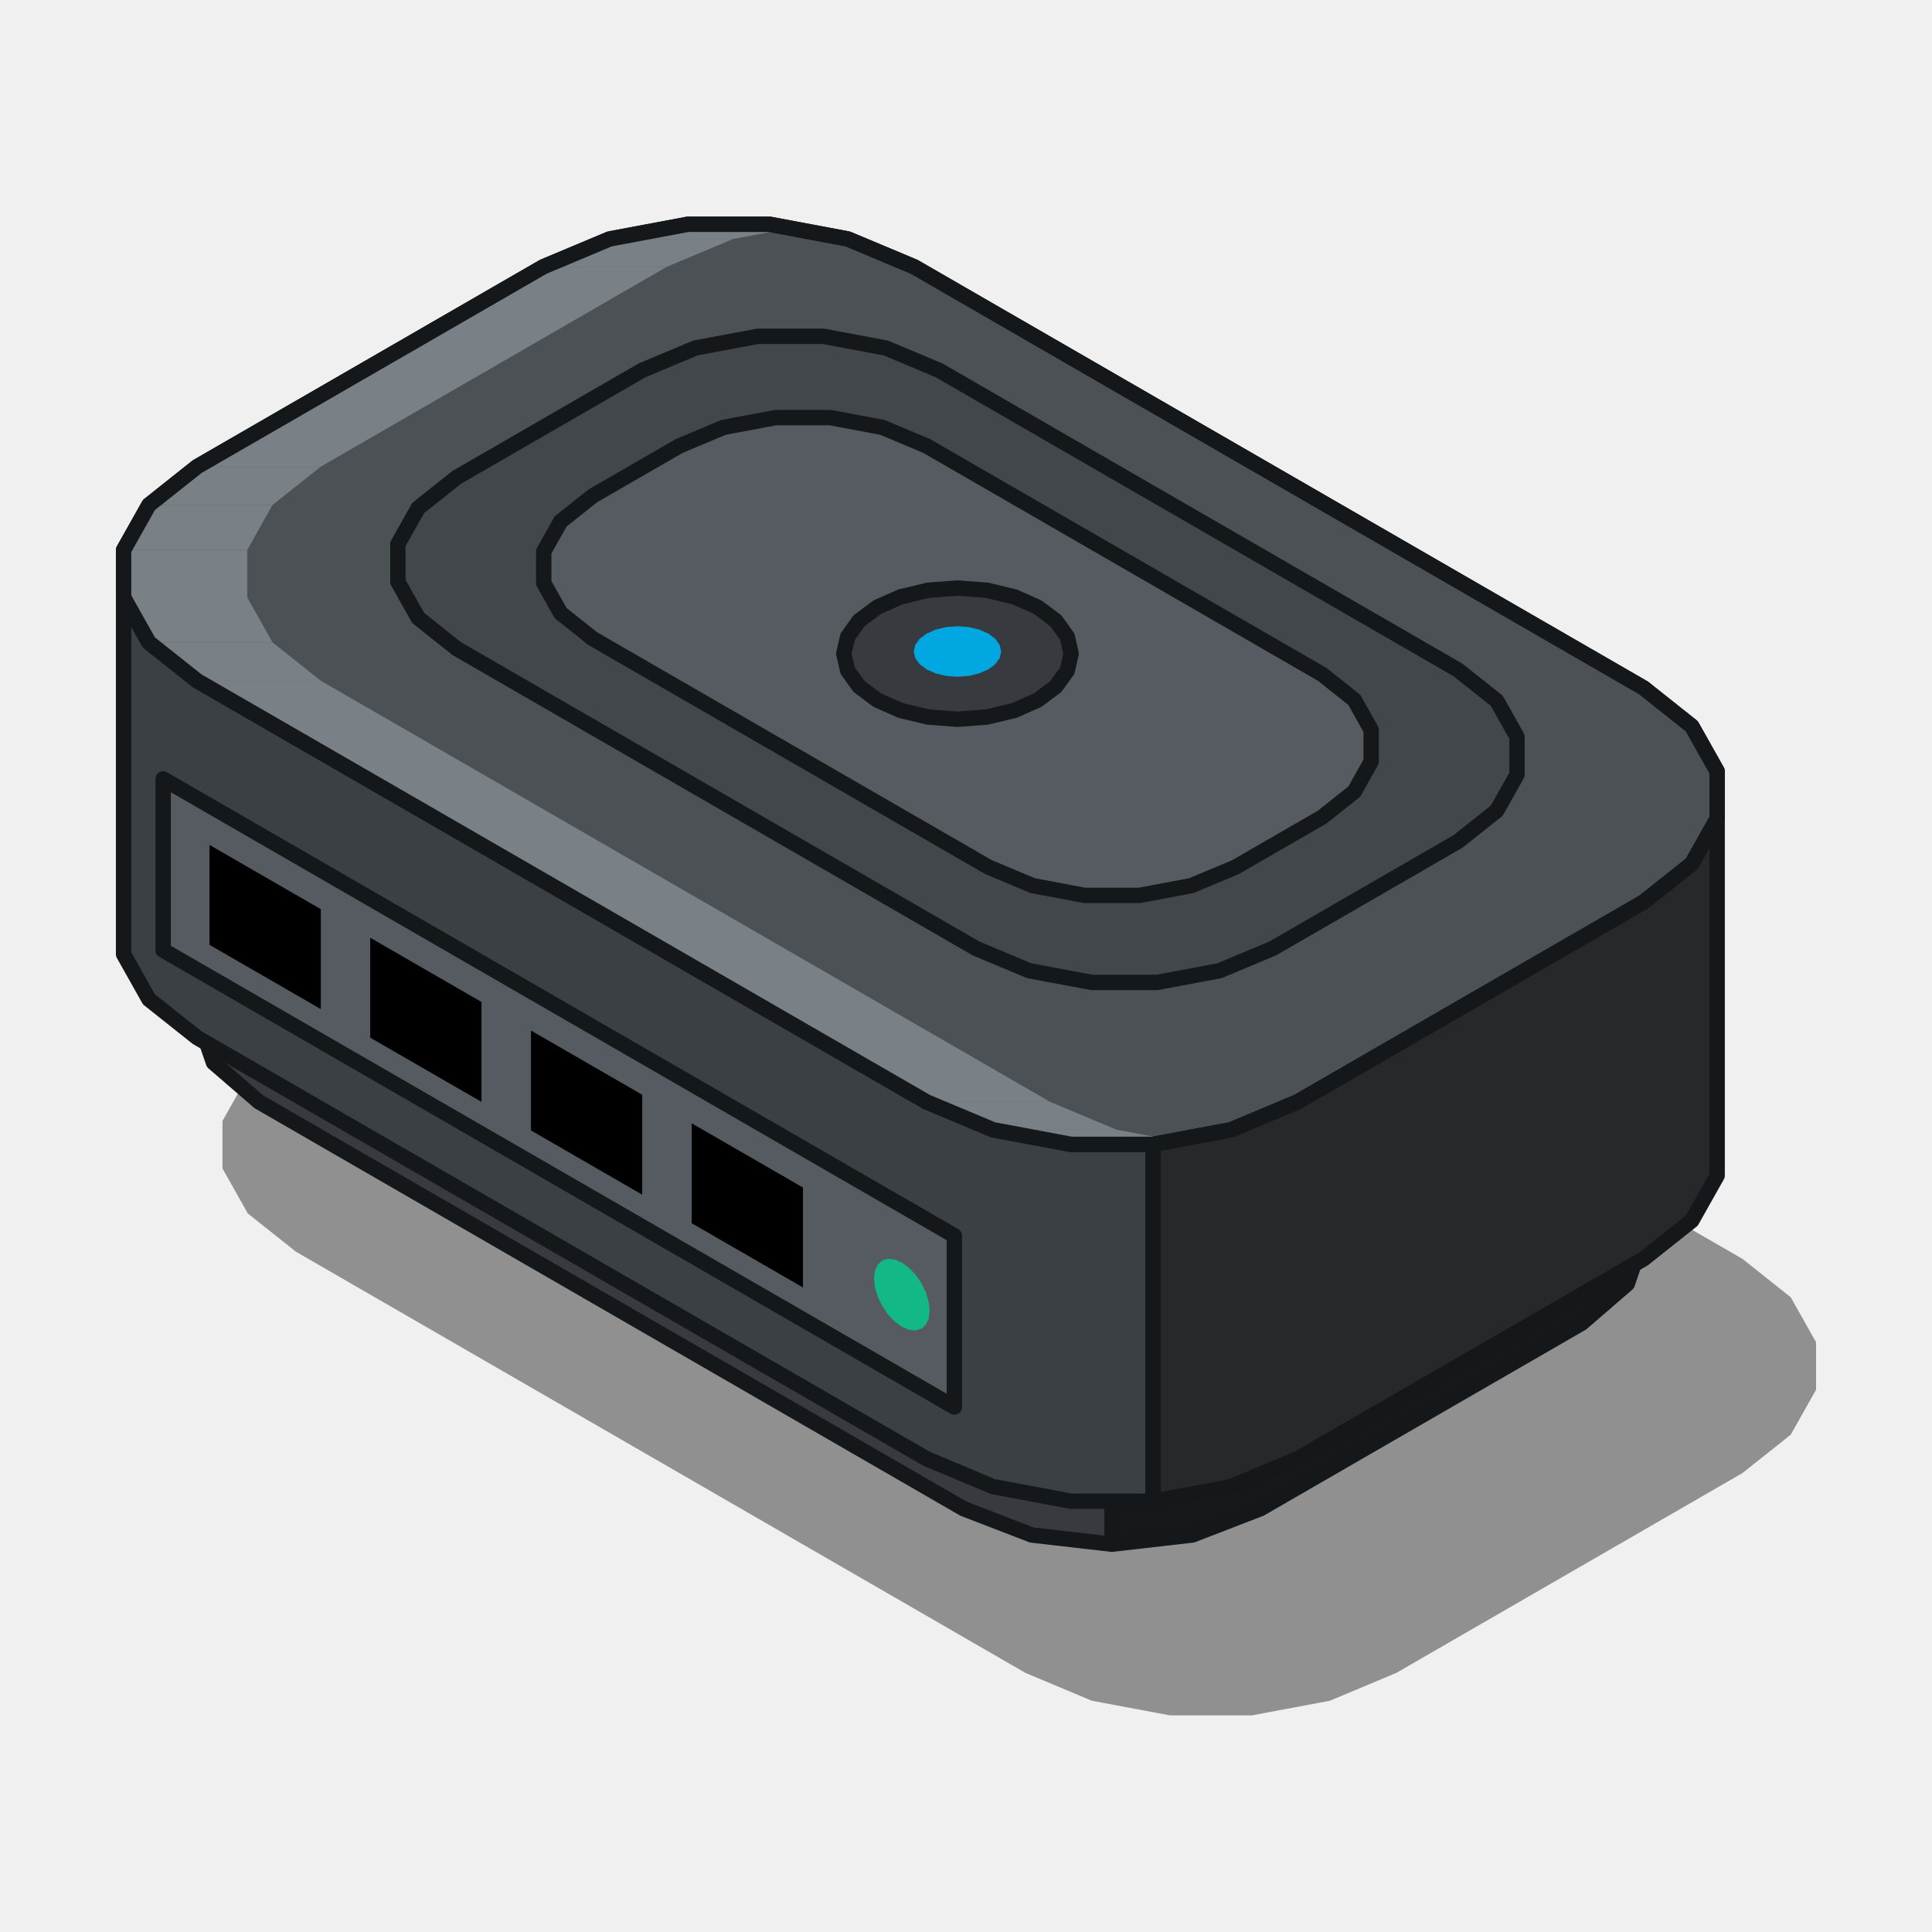
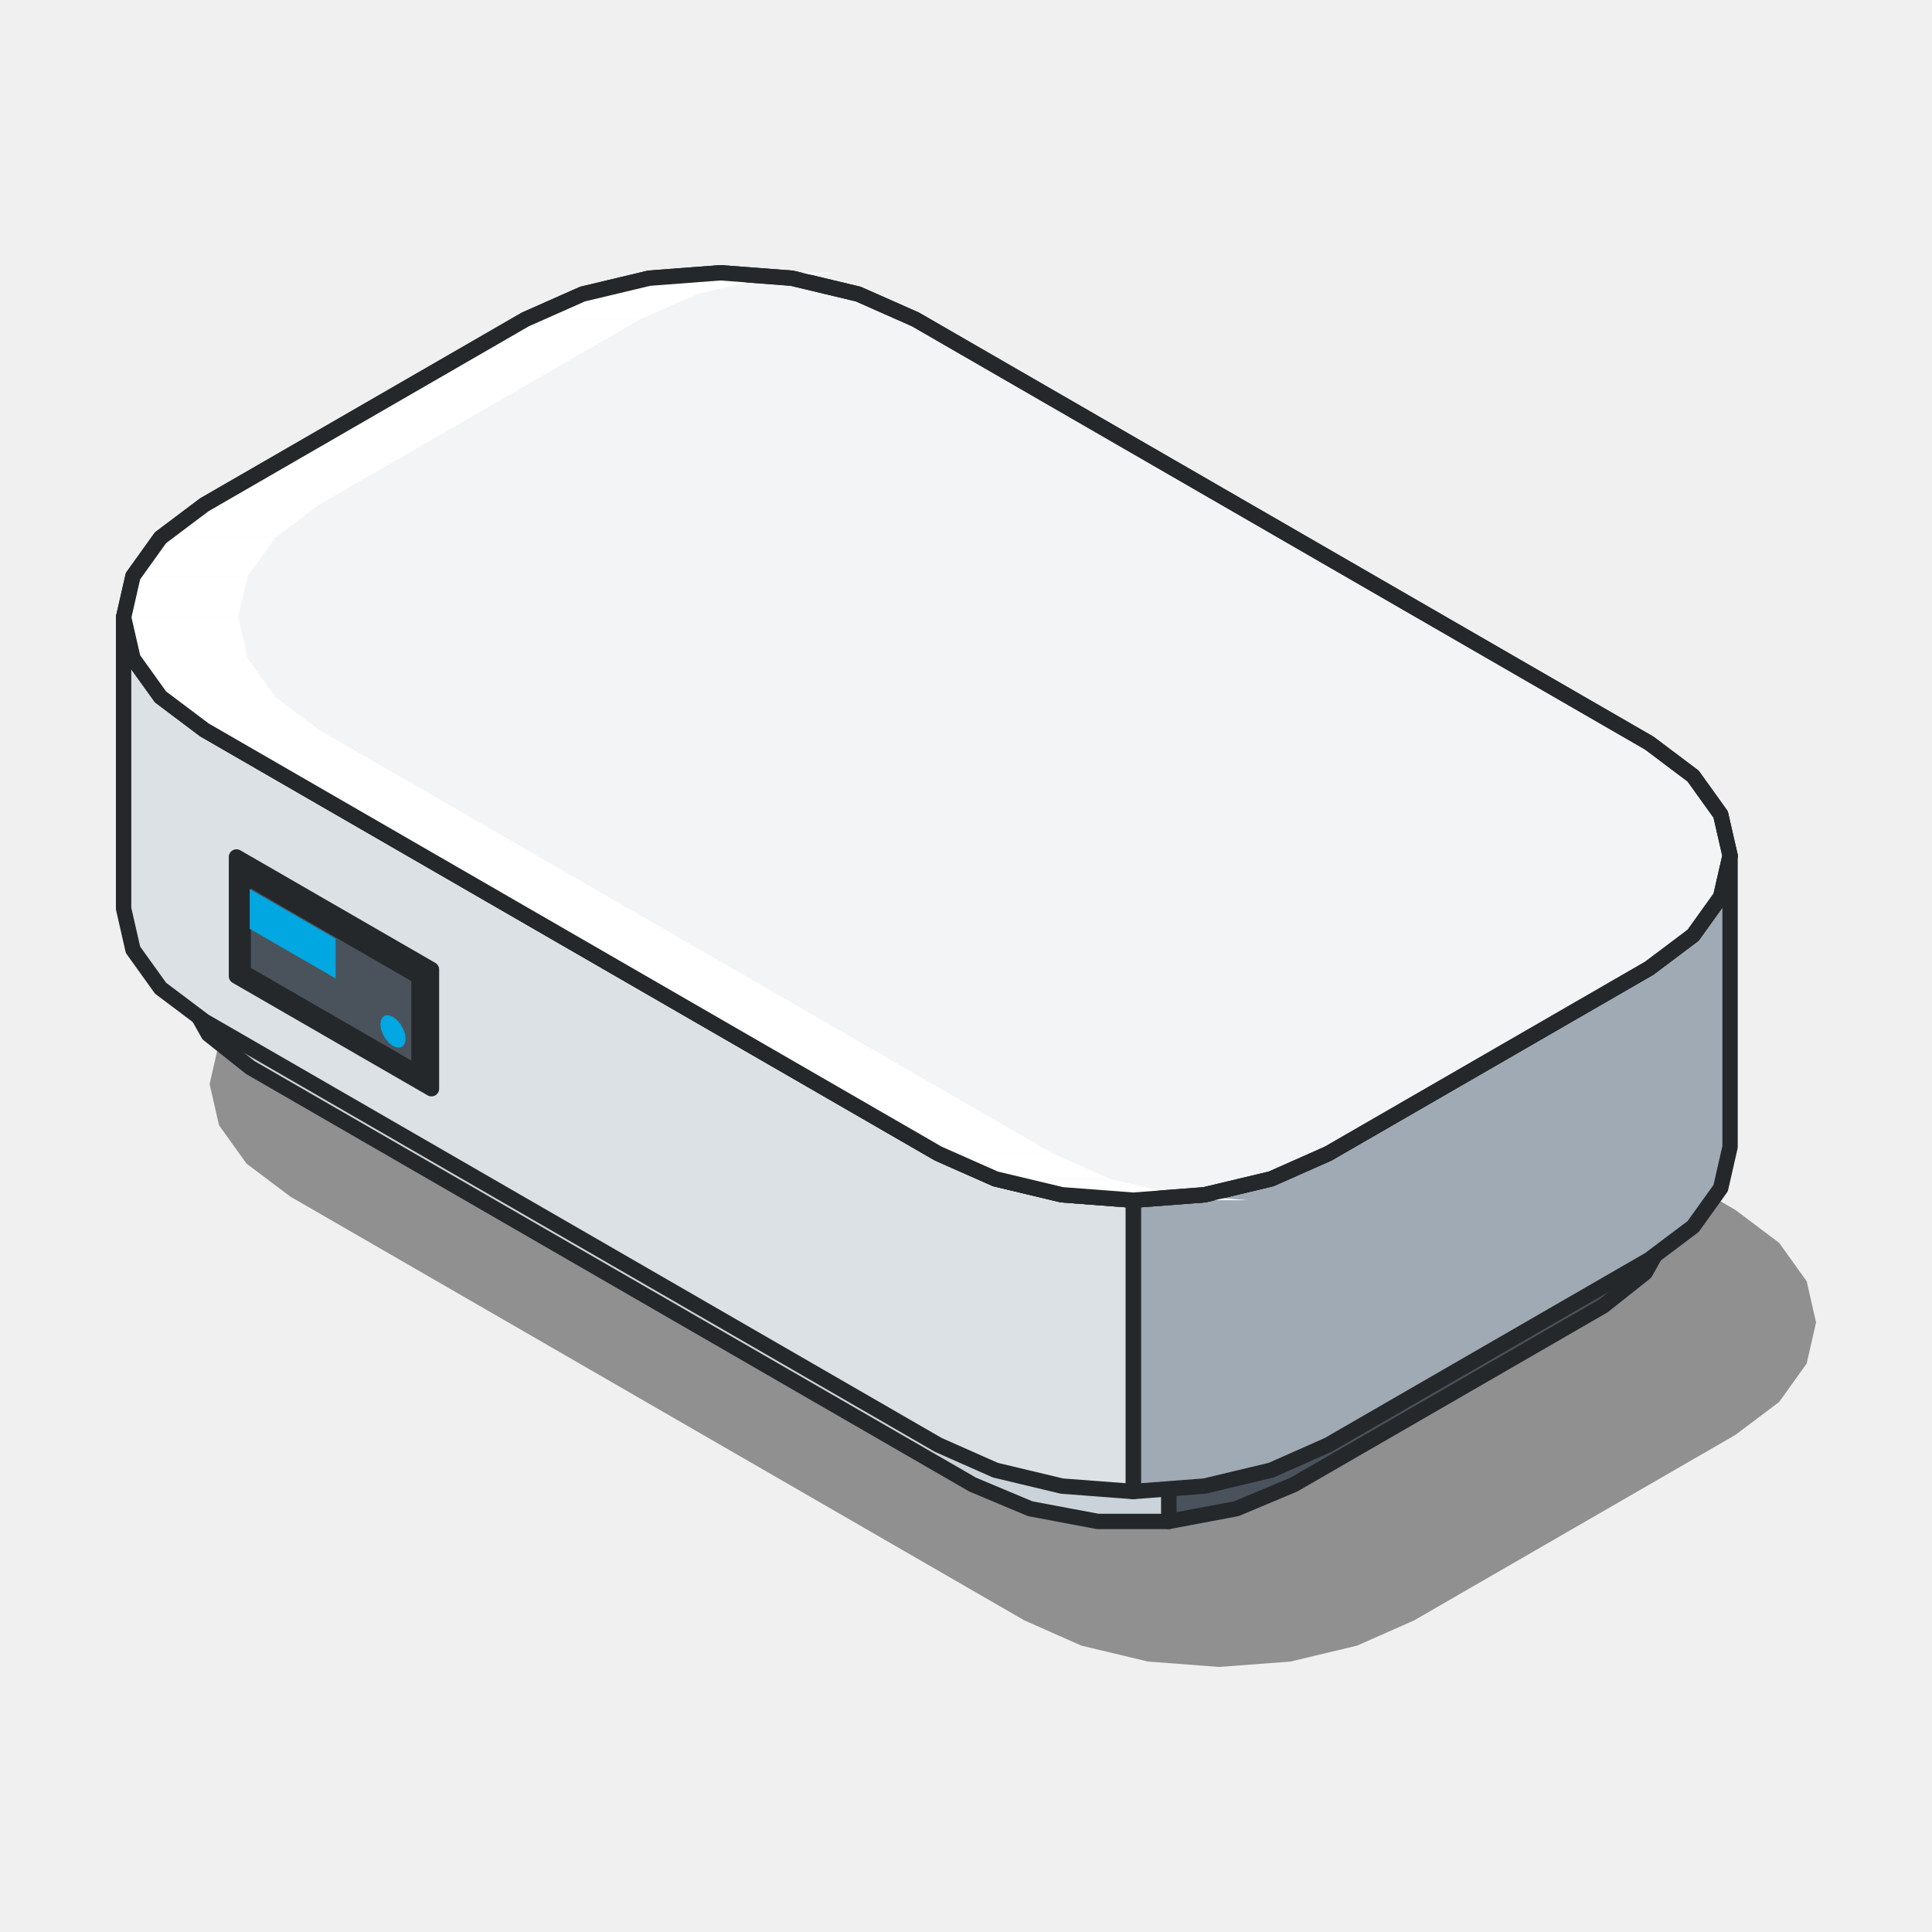
- <svg xmlns="http://www.w3.org/2000/svg" viewBox="3.69 7.69 502.62 502.62" width="502.62" height="502.62">
-   <g transform="translate(243.13,300.85) scale(1.8569)">
-     <polygon points="66.68,76.50 57.38,80.40 46.45,82.45 34.96,82.45 24.02,80.40 14.72,76.50 -87.47,17.50 -94.23,12.13 -97.78,5.82 -97.78,-0.82 -94.23,-7.13 -87.47,-12.50 -38.97,-40.50 -29.67,-44.40 -18.74,-46.45 -7.24,-46.45 3.69,-44.40 12.99,-40.50 115.18,18.50 121.94,23.87 125.49,30.18 125.49,36.82 121.94,43.13 115.18,48.50" fill="#000000" opacity="0.4" />
-     <polygon points="101.27,3.50 99.04,9.99 92.66,15.50 47.63,41.50 38.10,45.18 26.85,46.47 26.85,58.47 38.10,57.18 47.63,53.50 92.66,27.50 99.04,21.99 101.27,15.50" fill="#161819" stroke="#15181A" stroke-width="2.154" stroke-linejoin="round" stroke-miterlimit="10" />
-     <polygon points="26.85,46.47 15.60,45.18 6.06,41.50 -92.66,-15.50 -99.04,-21.01 -101.27,-27.50 -101.27,-15.50 -99.04,-9.01 -92.66,-3.50 6.06,53.50 15.60,57.18 26.85,58.47" fill="#373B3F" stroke="#15181A" stroke-width="2.154" stroke-linejoin="round" stroke-miterlimit="10" />
-     <polygon points="47.63,41.50 38.10,45.18 26.85,46.47 15.60,45.18 6.06,41.50 -92.66,-15.50 -99.04,-21.01 -101.27,-27.50 -99.04,-33.99 -92.66,-39.50 -47.63,-65.50 -38.10,-69.18 -26.85,-70.47 -15.60,-69.18 -6.06,-65.50 92.66,-8.50 99.04,-2.99 101.27,3.50 99.04,9.99 92.66,15.50" fill="#42474B" stroke="#15181A" stroke-width="2.154" stroke-linejoin="round" stroke-miterlimit="10" />
-     <polygon points="111.63,-43.18 108.08,-36.87 101.32,-31.50 52.83,-3.50 43.53,0.40 32.59,2.45 32.59,52.45 43.53,50.40 52.83,46.50 101.32,18.50 108.08,13.13 111.63,6.82" fill="#26292C" stroke="#15181A" stroke-width="2.154" stroke-linejoin="round" stroke-miterlimit="10" />
-     <polygon points="32.59,2.45 21.10,2.45 10.17,0.40 0.87,-3.50 -101.32,-62.50 -108.08,-67.87 -111.63,-74.18 -111.63,-24.18 -108.08,-17.87 -101.32,-12.50 0.87,46.50 10.17,50.40 21.10,52.45 32.59,52.45" fill="#3B4044" stroke="#15181A" stroke-width="2.154" stroke-linejoin="round" stroke-miterlimit="10" />
-     <polygon points="52.83,-3.50 43.53,0.40 32.59,2.45 21.10,2.45 10.17,0.40 0.87,-3.50 -101.32,-62.50 -108.08,-67.87 -111.63,-74.18 -111.63,-80.82 -108.08,-87.13 -101.32,-92.50 -52.83,-120.50 -43.53,-124.40 -32.59,-126.45 -21.10,-126.45 -10.17,-124.40 -0.87,-120.50 101.32,-61.50 108.08,-56.13 111.63,-49.82 111.63,-43.18 108.08,-36.87 101.32,-31.50" fill="#4B5155" stroke="#15181A" stroke-width="2.154" stroke-linejoin="round" stroke-miterlimit="10" />
-     <polygon points="32.59,2.45 21.10,2.45 38.42,2.45 49.92,2.45" fill="#798187" />
-     <polygon points="21.10,2.45 10.17,0.40 27.49,0.40 38.42,2.45" fill="#798187" />
-     <polygon points="10.17,0.40 0.87,-3.50 18.19,-3.50 27.49,0.40" fill="#798187" />
-     <polygon points="0.87,-3.50 -101.32,-62.50 -84.00,-62.50 18.19,-3.50" fill="#798187" />
-     <polygon points="-101.32,-62.50 -108.08,-67.87 -90.76,-67.87 -84.00,-62.50" fill="#798187" />
-     <polygon points="-108.08,-67.87 -111.63,-74.18 -94.31,-74.18 -90.76,-67.87" fill="#798187" />
-     <polygon points="-111.63,-74.18 -111.63,-80.82 -94.31,-80.82 -94.31,-74.18" fill="#798187" />
-     <polygon points="-111.63,-80.82 -108.08,-87.13 -90.76,-87.13 -94.31,-80.82" fill="#798187" />
-     <polygon points="-108.08,-87.13 -101.32,-92.50 -84.00,-92.50 -90.76,-87.13" fill="#798187" />
-     <polygon points="-101.32,-92.50 -52.83,-120.50 -35.51,-120.50 -84.00,-92.50" fill="#798187" />
-     <polygon points="-52.83,-120.50 -43.53,-124.40 -26.21,-124.40 -35.51,-120.50" fill="#798187" />
-     <polygon points="-43.53,-124.40 -32.59,-126.45 -15.27,-126.45 -26.21,-124.40" fill="#798187" />
-     <polygon points="52.83,-3.50 43.53,0.40 32.59,2.45 21.10,2.45 10.17,0.40 0.87,-3.50 -101.32,-62.50 -108.08,-67.87 -111.63,-74.18 -111.63,-80.82 -108.08,-87.13 -101.32,-92.50 -52.83,-120.50 -43.53,-124.40 -32.59,-126.45 -21.10,-126.45 -10.17,-124.40 -0.87,-120.50 101.32,-61.50 108.08,-56.13 111.63,-49.82 111.63,-43.18 108.08,-36.87 101.32,-31.50" fill="none" stroke="#15181A" stroke-width="2.154" stroke-linejoin="round" stroke-miterlimit="10" />
-     <polygon points="49.36,-25.00 41.92,-21.88 33.18,-20.24 23.98,-20.24 15.23,-21.88 7.79,-25.00 -64.95,-67.00 -70.36,-71.30 -73.20,-76.35 -73.20,-81.65 -70.36,-86.70 -64.95,-91.00 -38.97,-106.00 -31.53,-109.12 -22.78,-110.76 -13.59,-110.76 -4.84,-109.12 2.60,-106.00 75.34,-64.00 80.75,-59.70 83.59,-54.65 83.59,-49.35 80.75,-44.30 75.34,-40.00" fill="#42474B" stroke="#15181A" stroke-width="2.154" stroke-linejoin="round" stroke-miterlimit="10" />
-     <polygon points="44.17,-36.40 37.97,-33.80 30.68,-32.43 23.01,-32.43 15.73,-33.80 9.53,-36.40 -45.90,-68.40 -50.40,-71.98 -52.77,-76.19 -52.77,-80.61 -50.40,-84.82 -45.90,-88.40 -33.77,-95.40 -27.57,-98.00 -20.29,-99.37 -12.62,-99.37 -5.33,-98.00 0.87,-95.40 56.29,-63.40 60.80,-59.82 63.16,-55.61 63.16,-51.19 60.80,-46.98 56.29,-43.40" fill="#555B60" stroke="#15181A" stroke-width="2.154" stroke-linejoin="round" stroke-miterlimit="10" />
-     <polygon points="16.45,-59.80 13.16,-58.34 9.32,-57.42 5.20,-57.11 1.08,-57.42 -2.76,-58.34 -6.06,-59.80 -8.59,-61.70 -10.18,-63.92 -10.73,-66.30 -10.18,-68.68 -8.59,-70.90 -6.06,-72.80 -2.76,-74.26 1.08,-75.18 5.20,-75.49 9.32,-75.18 13.16,-74.26 16.45,-72.80 18.98,-70.90 20.58,-68.68 21.12,-66.30 20.58,-63.92 18.98,-61.70" fill="#373B3F" stroke="#15181A" stroke-width="2.154" stroke-linejoin="round" stroke-miterlimit="10" />
-     <polygon points="9.53,-64.10 8.26,-63.54 6.78,-63.18 5.20,-63.06 3.61,-63.18 2.13,-63.54 0.87,-64.10 -0.11,-64.83 -0.72,-65.68 -0.93,-66.60 -0.72,-67.52 -0.11,-68.37 0.87,-69.10 2.13,-69.66 3.61,-70.02 5.20,-70.14 6.78,-70.02 8.26,-69.66 9.53,-69.10 10.50,-68.37 11.11,-67.52 11.32,-66.60 11.11,-65.68 10.50,-64.83" fill="#00A7E1" />
-     <polygon points="-106.09,-24.75 4.76,39.25 4.76,15.25 -106.09,-48.75" fill="#555B60" stroke="#15181A" stroke-width="2.154" stroke-linejoin="round" stroke-miterlimit="10" />
-     <polygon points="-99.59,-25.50 -84.00,-16.50 -84.00,-30.50 -99.59,-39.50" fill="#000000" />
-     <polygon points="-77.08,-12.50 -61.49,-3.50 -61.49,-17.50 -77.08,-26.50" fill="#000000" />
-     <polygon points="-54.56,0.50 -38.97,9.50 -38.97,-4.50 -54.56,-13.50" fill="#000000" />
-     <polygon points="-32.04,13.50 -16.45,22.50 -16.45,8.50 -32.04,-0.50" fill="#000000" />
-     <polygon points="1.30,25.75 1.17,24.51 0.78,23.20 0.16,21.91 -0.65,20.73 -1.59,19.74 -2.60,19.00 -3.61,18.57 -4.55,18.48 -5.35,18.73 -5.97,19.30 -6.36,20.16 -6.50,21.25 -6.36,22.49 -5.97,23.80 -5.35,25.09 -4.55,26.27 -3.61,27.26 -2.60,28.00 -1.59,28.43 -0.65,28.52 0.16,28.27 0.78,27.70 1.17,26.84" fill="#12B886" />
+ <svg xmlns="http://www.w3.org/2000/svg" viewBox="3.68 9.68 502.64 502.64" width="502.64" height="502.64">
+   <g transform="translate(244.81,294.30) scale(1.7225)">
+     <polygon points="73.61,79.50 64.99,83.32 54.94,85.72 44.17,86.54 33.39,85.72 23.35,83.32 14.72,79.50 -96.13,15.50 -102.75,10.52 -106.91,4.72 -108.33,-1.50 -106.91,-7.72 -102.75,-13.52 -96.13,-18.50 -47.63,-46.50 -39.01,-50.32 -28.96,-52.72 -18.19,-53.54 -7.41,-52.72 2.63,-50.32 11.26,-46.50 122.11,17.50 128.73,22.48 132.89,28.28 134.31,34.50 132.89,40.72 128.73,46.52 122.11,51.50" fill="#000000" opacity="0.4" />
+     <polygon points="111.81,11.10 108.50,16.99 102.19,22.00 55.43,49.00 46.75,52.64 36.54,54.56 36.54,64.56 46.75,62.64 55.43,59.00 102.19,32.00 108.50,26.99 111.81,21.10" fill="#4A535C" stroke="#24282B" stroke-width="2.322" stroke-linejoin="round" stroke-miterlimit="10" />
+     <polygon points="36.54,54.56 25.81,54.56 15.61,52.64 6.93,49.00 -102.19,-14.00 -108.50,-19.01 -111.81,-24.90 -111.81,-14.90 -108.50,-9.01 -102.19,-4.00 6.93,59.00 15.61,62.64 25.81,64.56 36.54,64.56" fill="#CBD3DA" stroke="#24282B" stroke-width="2.322" stroke-linejoin="round" stroke-miterlimit="10" />
+     <polygon points="55.43,49.00 46.75,52.64 36.54,54.56 25.81,54.56 15.61,52.64 6.93,49.00 -102.19,-14.00 -108.50,-19.01 -111.81,-24.90 -111.81,-31.10 -108.50,-36.99 -102.19,-42.00 -55.43,-69.00 -46.75,-72.64 -36.54,-74.56 -25.81,-74.56 -15.61,-72.64 -6.93,-69.00 102.19,-6.00 108.50,-0.99 111.81,4.90 111.81,11.10 108.50,16.99 102.19,22.00" fill="#E9EDF1" stroke="#24282B" stroke-width="2.322" stroke-linejoin="round" stroke-miterlimit="10" />
+     <polygon points="121.32,-36.00 119.90,-29.78 115.74,-23.98 109.12,-19.00 60.62,9.00 52.00,12.82 41.95,15.22 31.18,16.04 31.18,60.04 41.95,59.22 52.00,56.82 60.62,53.00 109.12,25.00 115.74,20.02 119.90,14.22 121.32,8.00" fill="#A0AAB4" stroke="#24282B" stroke-width="2.322" stroke-linejoin="round" stroke-miterlimit="10" />
+     <polygon points="31.18,16.04 20.40,15.22 10.36,12.82 1.73,9.00 -109.12,-55.00 -115.74,-59.98 -119.90,-65.78 -121.32,-72.00 -121.32,-28.00 -119.90,-21.78 -115.74,-15.98 -109.12,-11.00 1.73,53.00 10.36,56.82 20.40,59.22 31.18,60.04" fill="#DCE1E6" stroke="#24282B" stroke-width="2.322" stroke-linejoin="round" stroke-miterlimit="10" />
+     <polygon points="60.62,9.00 52.00,12.82 41.95,15.22 31.18,16.04 20.40,15.22 10.36,12.82 1.73,9.00 -109.12,-55.00 -115.74,-59.98 -119.90,-65.78 -121.32,-72.00 -119.90,-78.22 -115.74,-84.02 -109.12,-89.00 -60.62,-117.00 -52.00,-120.82 -41.95,-123.22 -31.18,-124.04 -20.40,-123.22 -10.36,-120.82 -1.73,-117.00 109.12,-53.00 115.74,-48.02 119.90,-42.22 121.32,-36.00 119.90,-29.78 115.74,-23.98 109.12,-19.00" fill="#F2F4F6" stroke="#24282B" stroke-width="2.322" stroke-linejoin="round" stroke-miterlimit="10" />
+     <polygon points="31.18,16.04 20.40,15.22 37.72,15.22 48.50,16.04" fill="#FFFFFF" />
+     <polygon points="20.40,15.22 10.36,12.82 27.68,12.82 37.72,15.22" fill="#FFFFFF" />
+     <polygon points="10.36,12.82 1.73,9.00 19.05,9.00 27.68,12.82" fill="#FFFFFF" />
+     <polygon points="1.73,9.00 -109.12,-55.00 -91.80,-55.00 19.05,9.00" fill="#FFFFFF" />
+     <polygon points="-109.12,-55.00 -115.74,-59.98 -98.42,-59.98 -91.80,-55.00" fill="#FFFFFF" />
+     <polygon points="-115.74,-59.98 -119.90,-65.78 -102.58,-65.78 -98.42,-59.98" fill="#FFFFFF" />
+     <polygon points="-119.90,-65.78 -121.32,-72.00 -104.00,-72.00 -102.58,-65.78" fill="#FFFFFF" />
+     <polygon points="-121.32,-72.00 -119.90,-78.22 -102.58,-78.22 -104.00,-72.00" fill="#FFFFFF" />
+     <polygon points="-119.90,-78.22 -115.74,-84.02 -98.42,-84.02 -102.58,-78.22" fill="#FFFFFF" />
+     <polygon points="-115.74,-84.02 -109.12,-89.00 -91.80,-89.00 -98.42,-84.02" fill="#FFFFFF" />
+     <polygon points="-109.12,-89.00 -60.62,-117.00 -43.30,-117.00 -91.80,-89.00" fill="#FFFFFF" />
+     <polygon points="-60.62,-117.00 -52.00,-120.82 -34.68,-120.82 -43.30,-117.00" fill="#FFFFFF" />
+     <polygon points="-52.00,-120.82 -41.95,-123.22 -24.63,-123.22 -34.68,-120.82" fill="#FFFFFF" />
+     <polygon points="-41.95,-123.22 -31.18,-124.04 -13.86,-124.04 -24.63,-123.22" fill="#FFFFFF" />
+     <polygon points="60.62,9.00 52.00,12.82 41.95,15.22 31.18,16.04 20.40,15.22 10.36,12.82 1.73,9.00 -109.12,-55.00 -115.74,-59.98 -119.90,-65.78 -121.32,-72.00 -119.90,-78.22 -115.74,-84.02 -109.12,-89.00 -60.62,-117.00 -52.00,-120.82 -41.95,-123.22 -31.18,-124.04 -20.40,-123.22 -10.36,-120.82 -1.73,-117.00 109.12,-53.00 115.74,-48.02 119.90,-42.22 121.32,-36.00 119.90,-29.78 115.74,-23.98 109.12,-19.00" fill="none" stroke="#24282B" stroke-width="2.322" stroke-linejoin="round" stroke-miterlimit="10" />
+     <polygon points="-104.27,-17.80 -74.82,-0.80 -74.82,-18.80 -104.27,-35.80" fill="#24282B" stroke="#24282B" stroke-width="2.322" stroke-linejoin="round" stroke-miterlimit="10" />
+     <polygon points="-102.10,-19.05 -77.86,-5.05 -77.86,-17.05 -102.10,-31.05" fill="#4A535C" />
+     <polygon points="-102.28,-24.95 -89.29,-17.45 -89.29,-23.45 -102.28,-30.95" fill="#00A7E1" />
+     <polygon points="-78.72,-8.35 -78.81,-9.08 -79.09,-9.85 -79.51,-10.58 -80.04,-11.20 -80.63,-11.65 -81.22,-11.88 -81.75,-11.88 -82.17,-11.63 -82.44,-11.18 -82.53,-10.55 -82.44,-9.82 -82.17,-9.05 -81.75,-8.32 -81.22,-7.70 -80.63,-7.25 -80.04,-7.02 -79.51,-7.02 -79.09,-7.27 -78.81,-7.72" fill="#00A7E1" />
  </g>
</svg>
